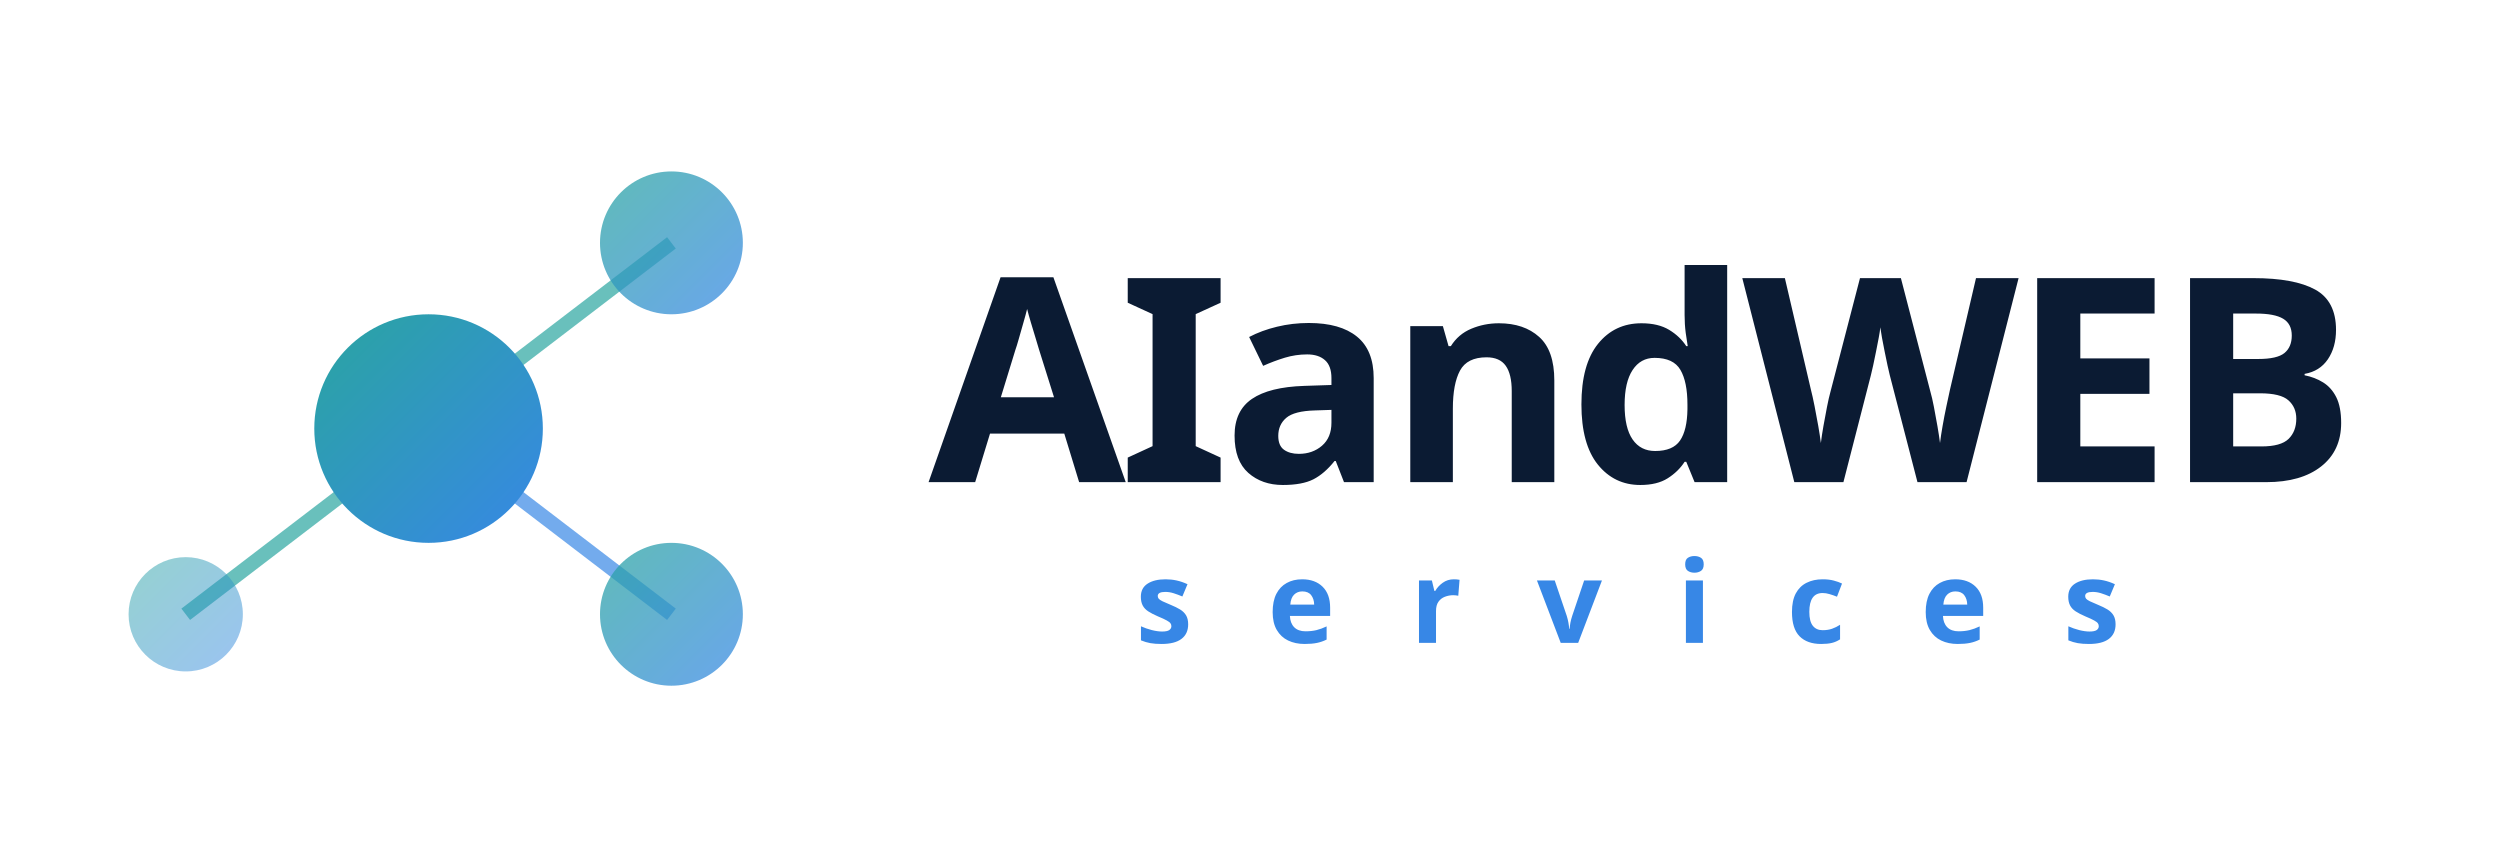
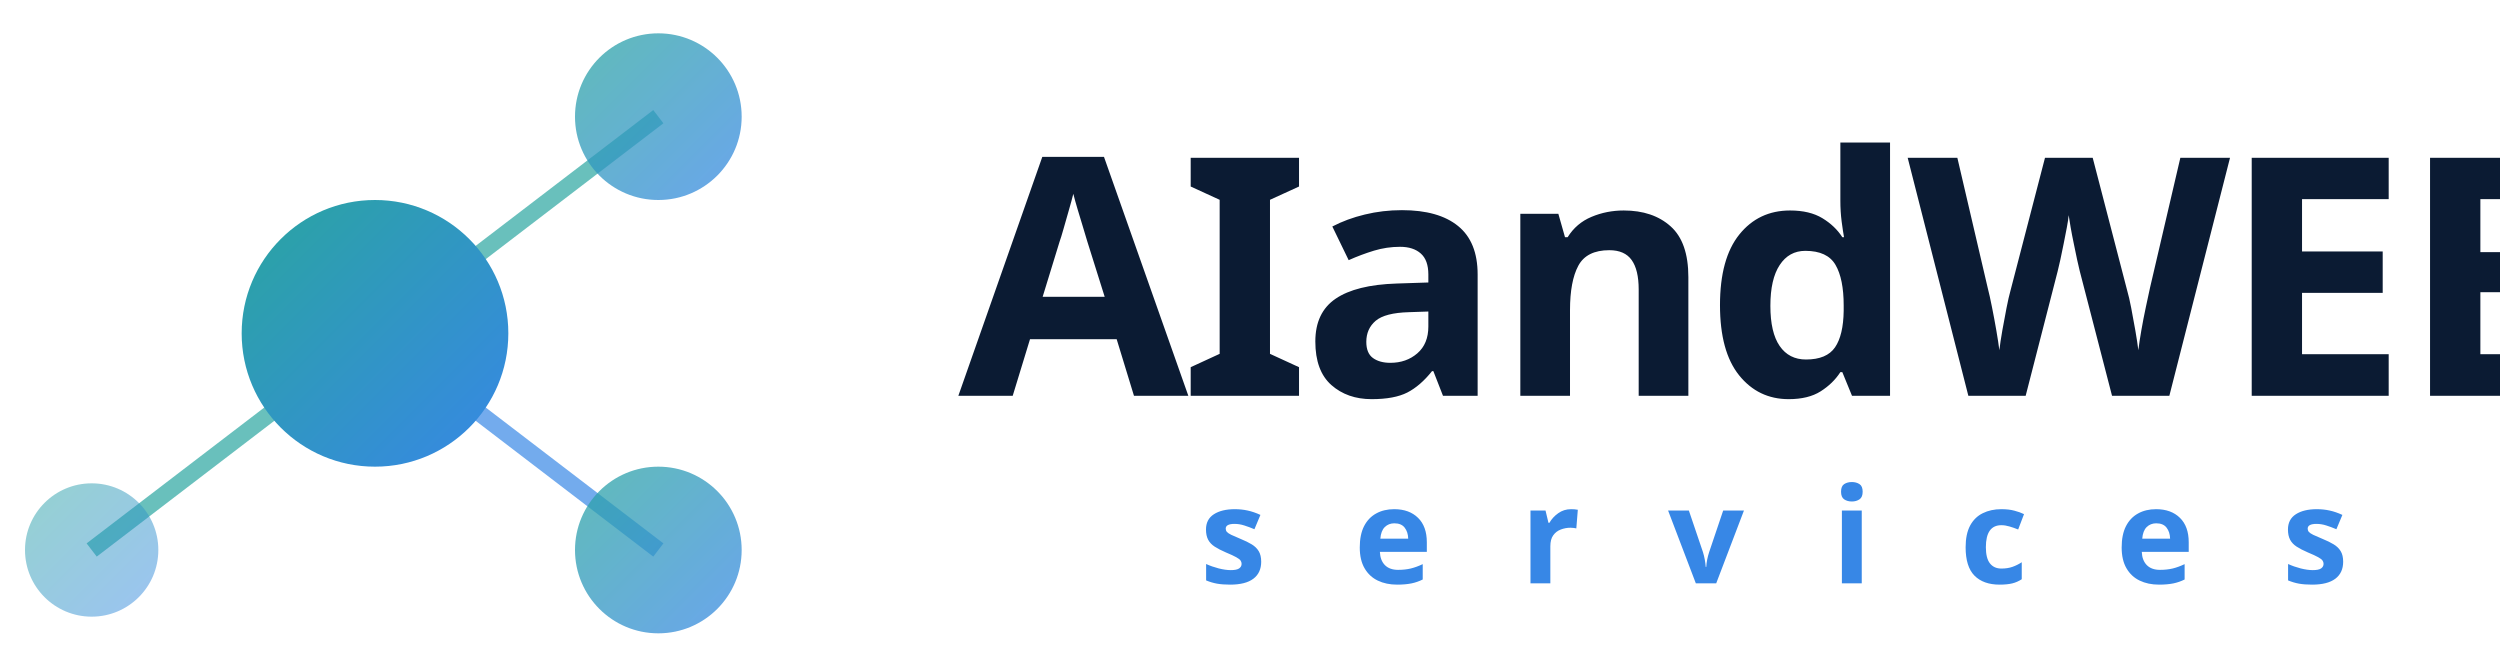
- <svg xmlns="http://www.w3.org/2000/svg" width="700" height="240" viewBox="0 0 700 240" role="img">
+ <svg xmlns="http://www.w3.org/2000/svg" width="600" height="160" viewBox="30 40 600 160" role="img" preserveAspectRatio="xMidYMid meet">
  <defs>
    <linearGradient id="g" x1="0%" y1="0%" x2="100%" y2="100%">
      <stop offset="0%" stop-color="#2AA5A0" />
      <stop offset="100%" stop-color="#3787E6" />
    </linearGradient>
  </defs>
  <line x1="120" y1="120" x2="188" y2="68" stroke="#2AA5A0" stroke-width="4" opacity="0.7" />
  <line x1="120" y1="120" x2="188" y2="172" stroke="#3787E6" stroke-width="4" opacity="0.7" />
  <line x1="120" y1="120" x2="52" y2="172" stroke="#2AA5A0" stroke-width="4" opacity="0.7" />
  <circle cx="120" cy="120" r="32" fill="url(#g)" />
  <circle cx="188" cy="68" r="20" fill="url(#g)" opacity="0.75" />
  <circle cx="188" cy="172" r="20" fill="url(#g)" opacity="0.75" />
  <circle cx="52" cy="172" r="16" fill="url(#g)" opacity="0.5" />
  <text x="260" y="135" font-family="'Plus Jakarta Sans',system-ui,sans-serif" font-size="80" font-weight="800" fill="#0B1B33" letter-spacing="-2">AIandWEB</text>
  <text x="318" y="180" font-family="'Plus Jakarta Sans',system-ui,sans-serif" font-size="32" font-weight="600" letter-spacing="21" fill="#3787E6">services</text>
</svg>
